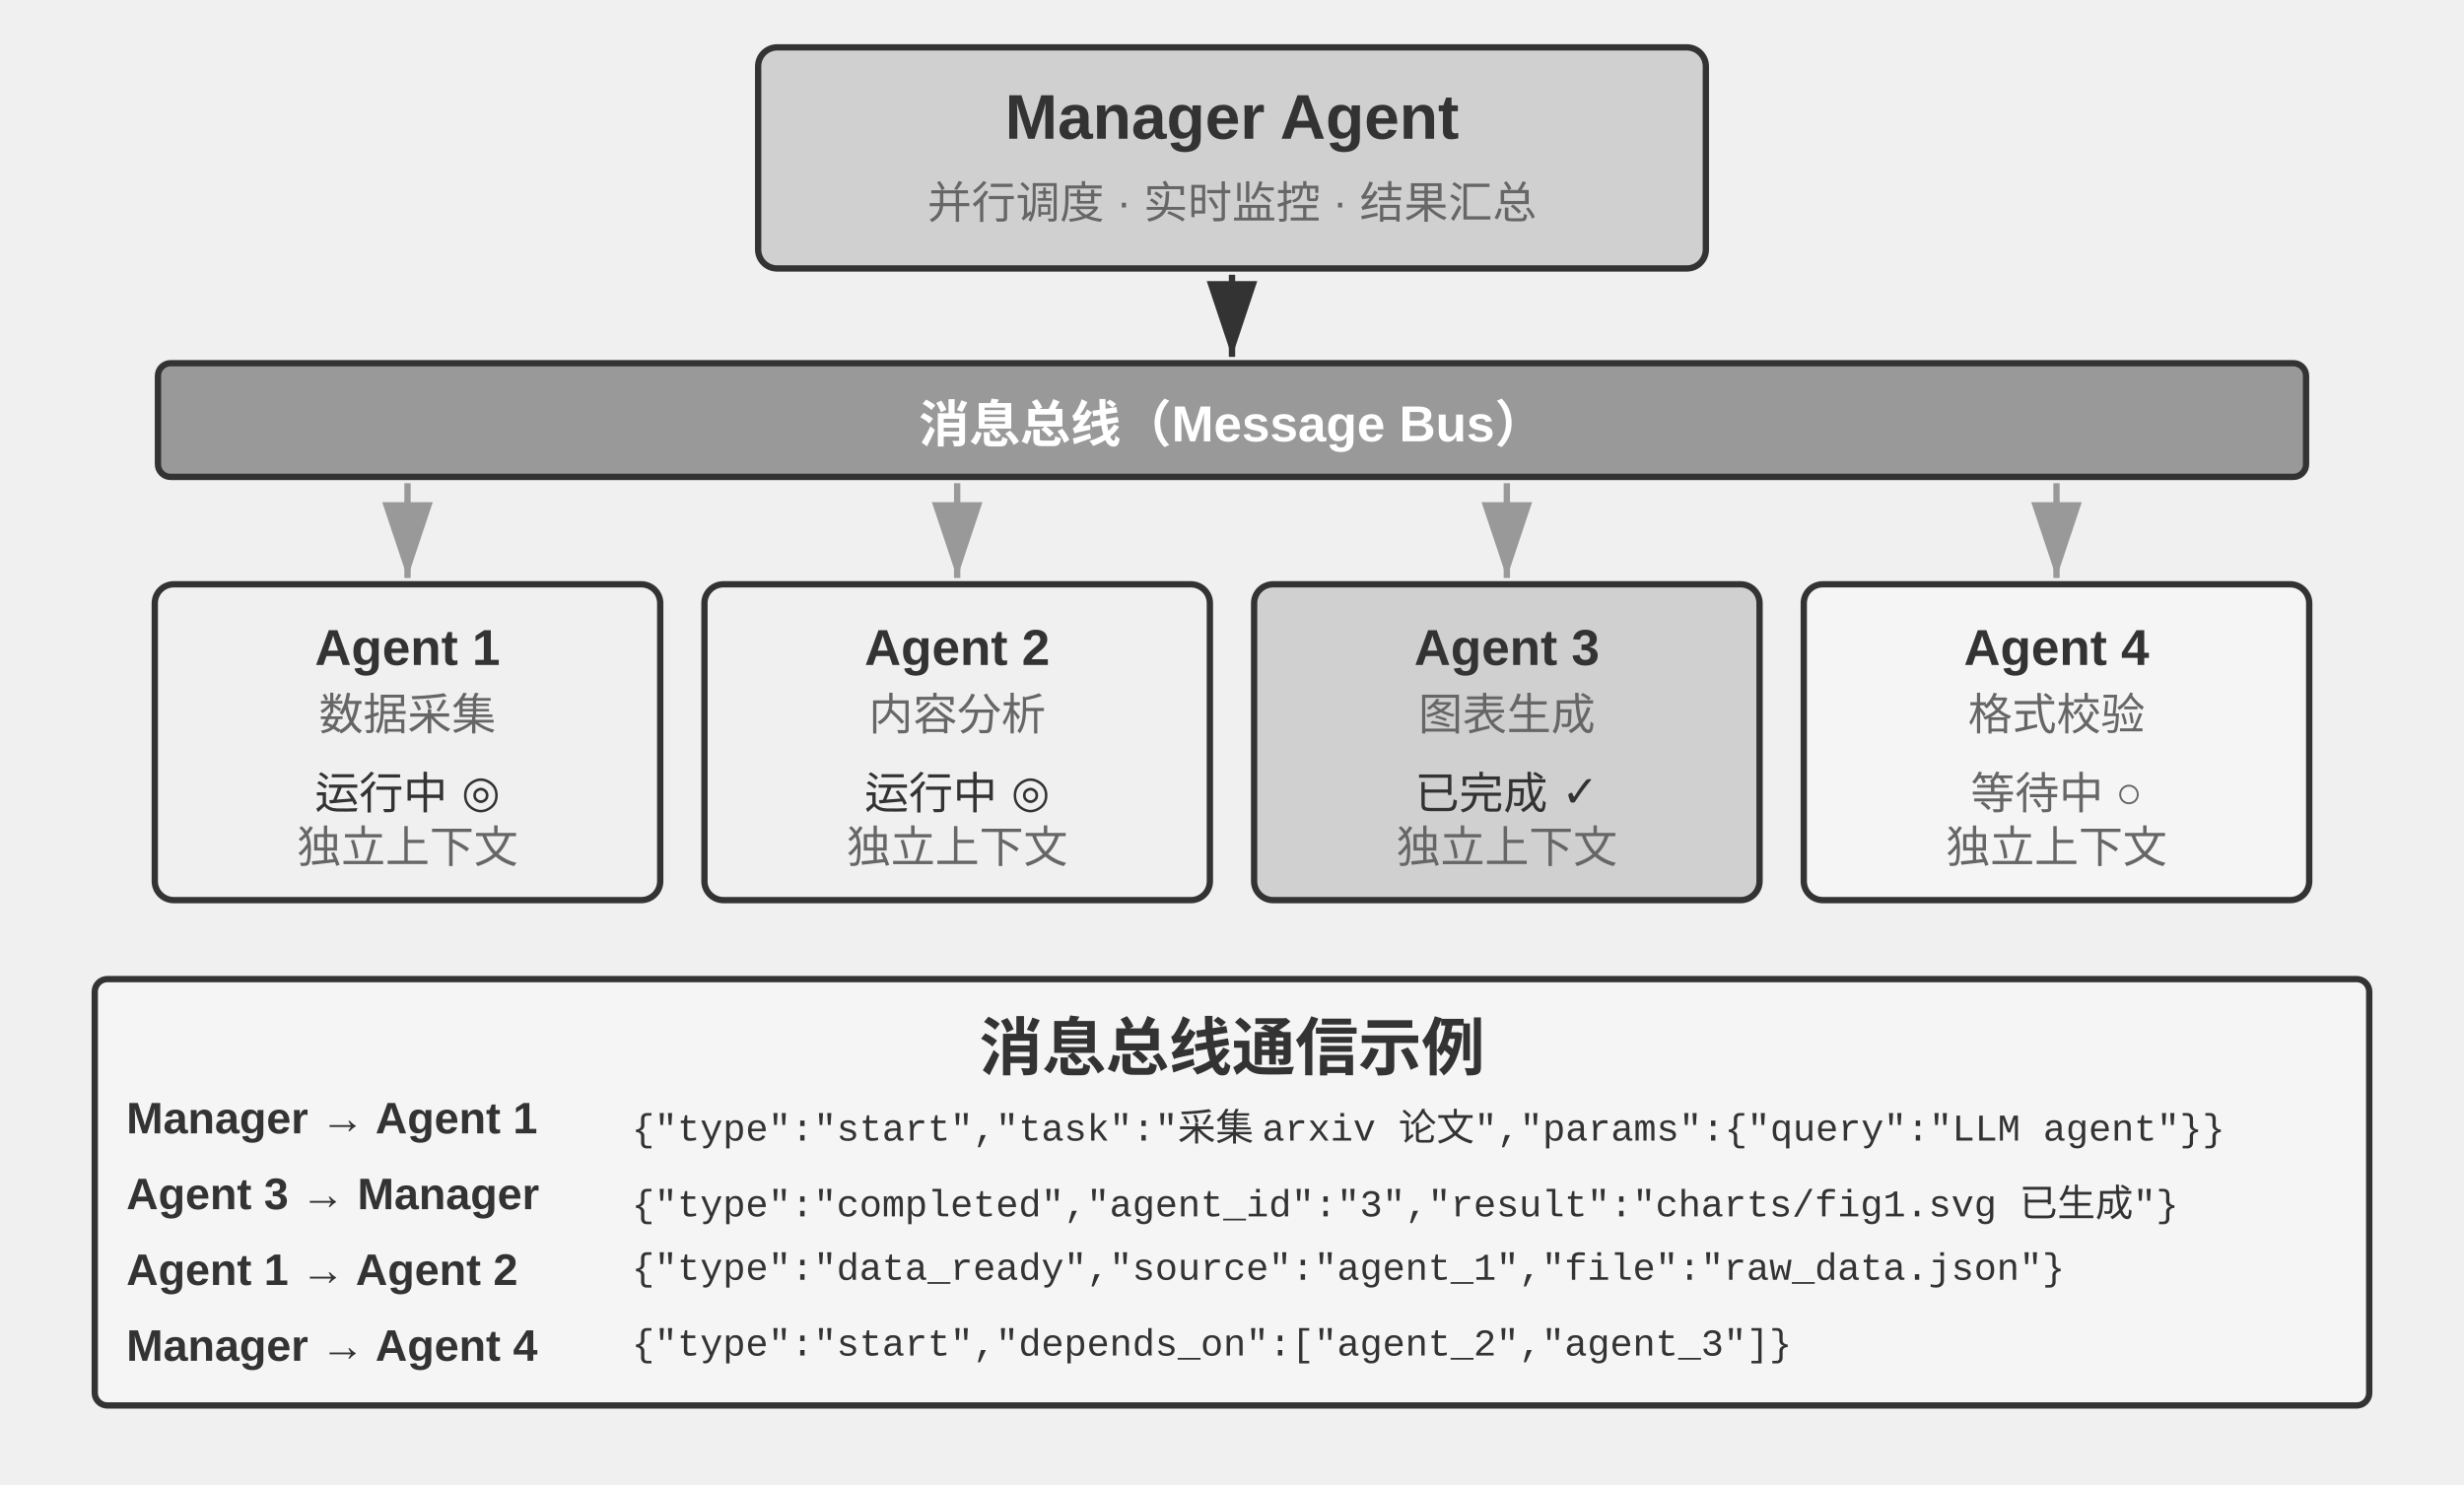
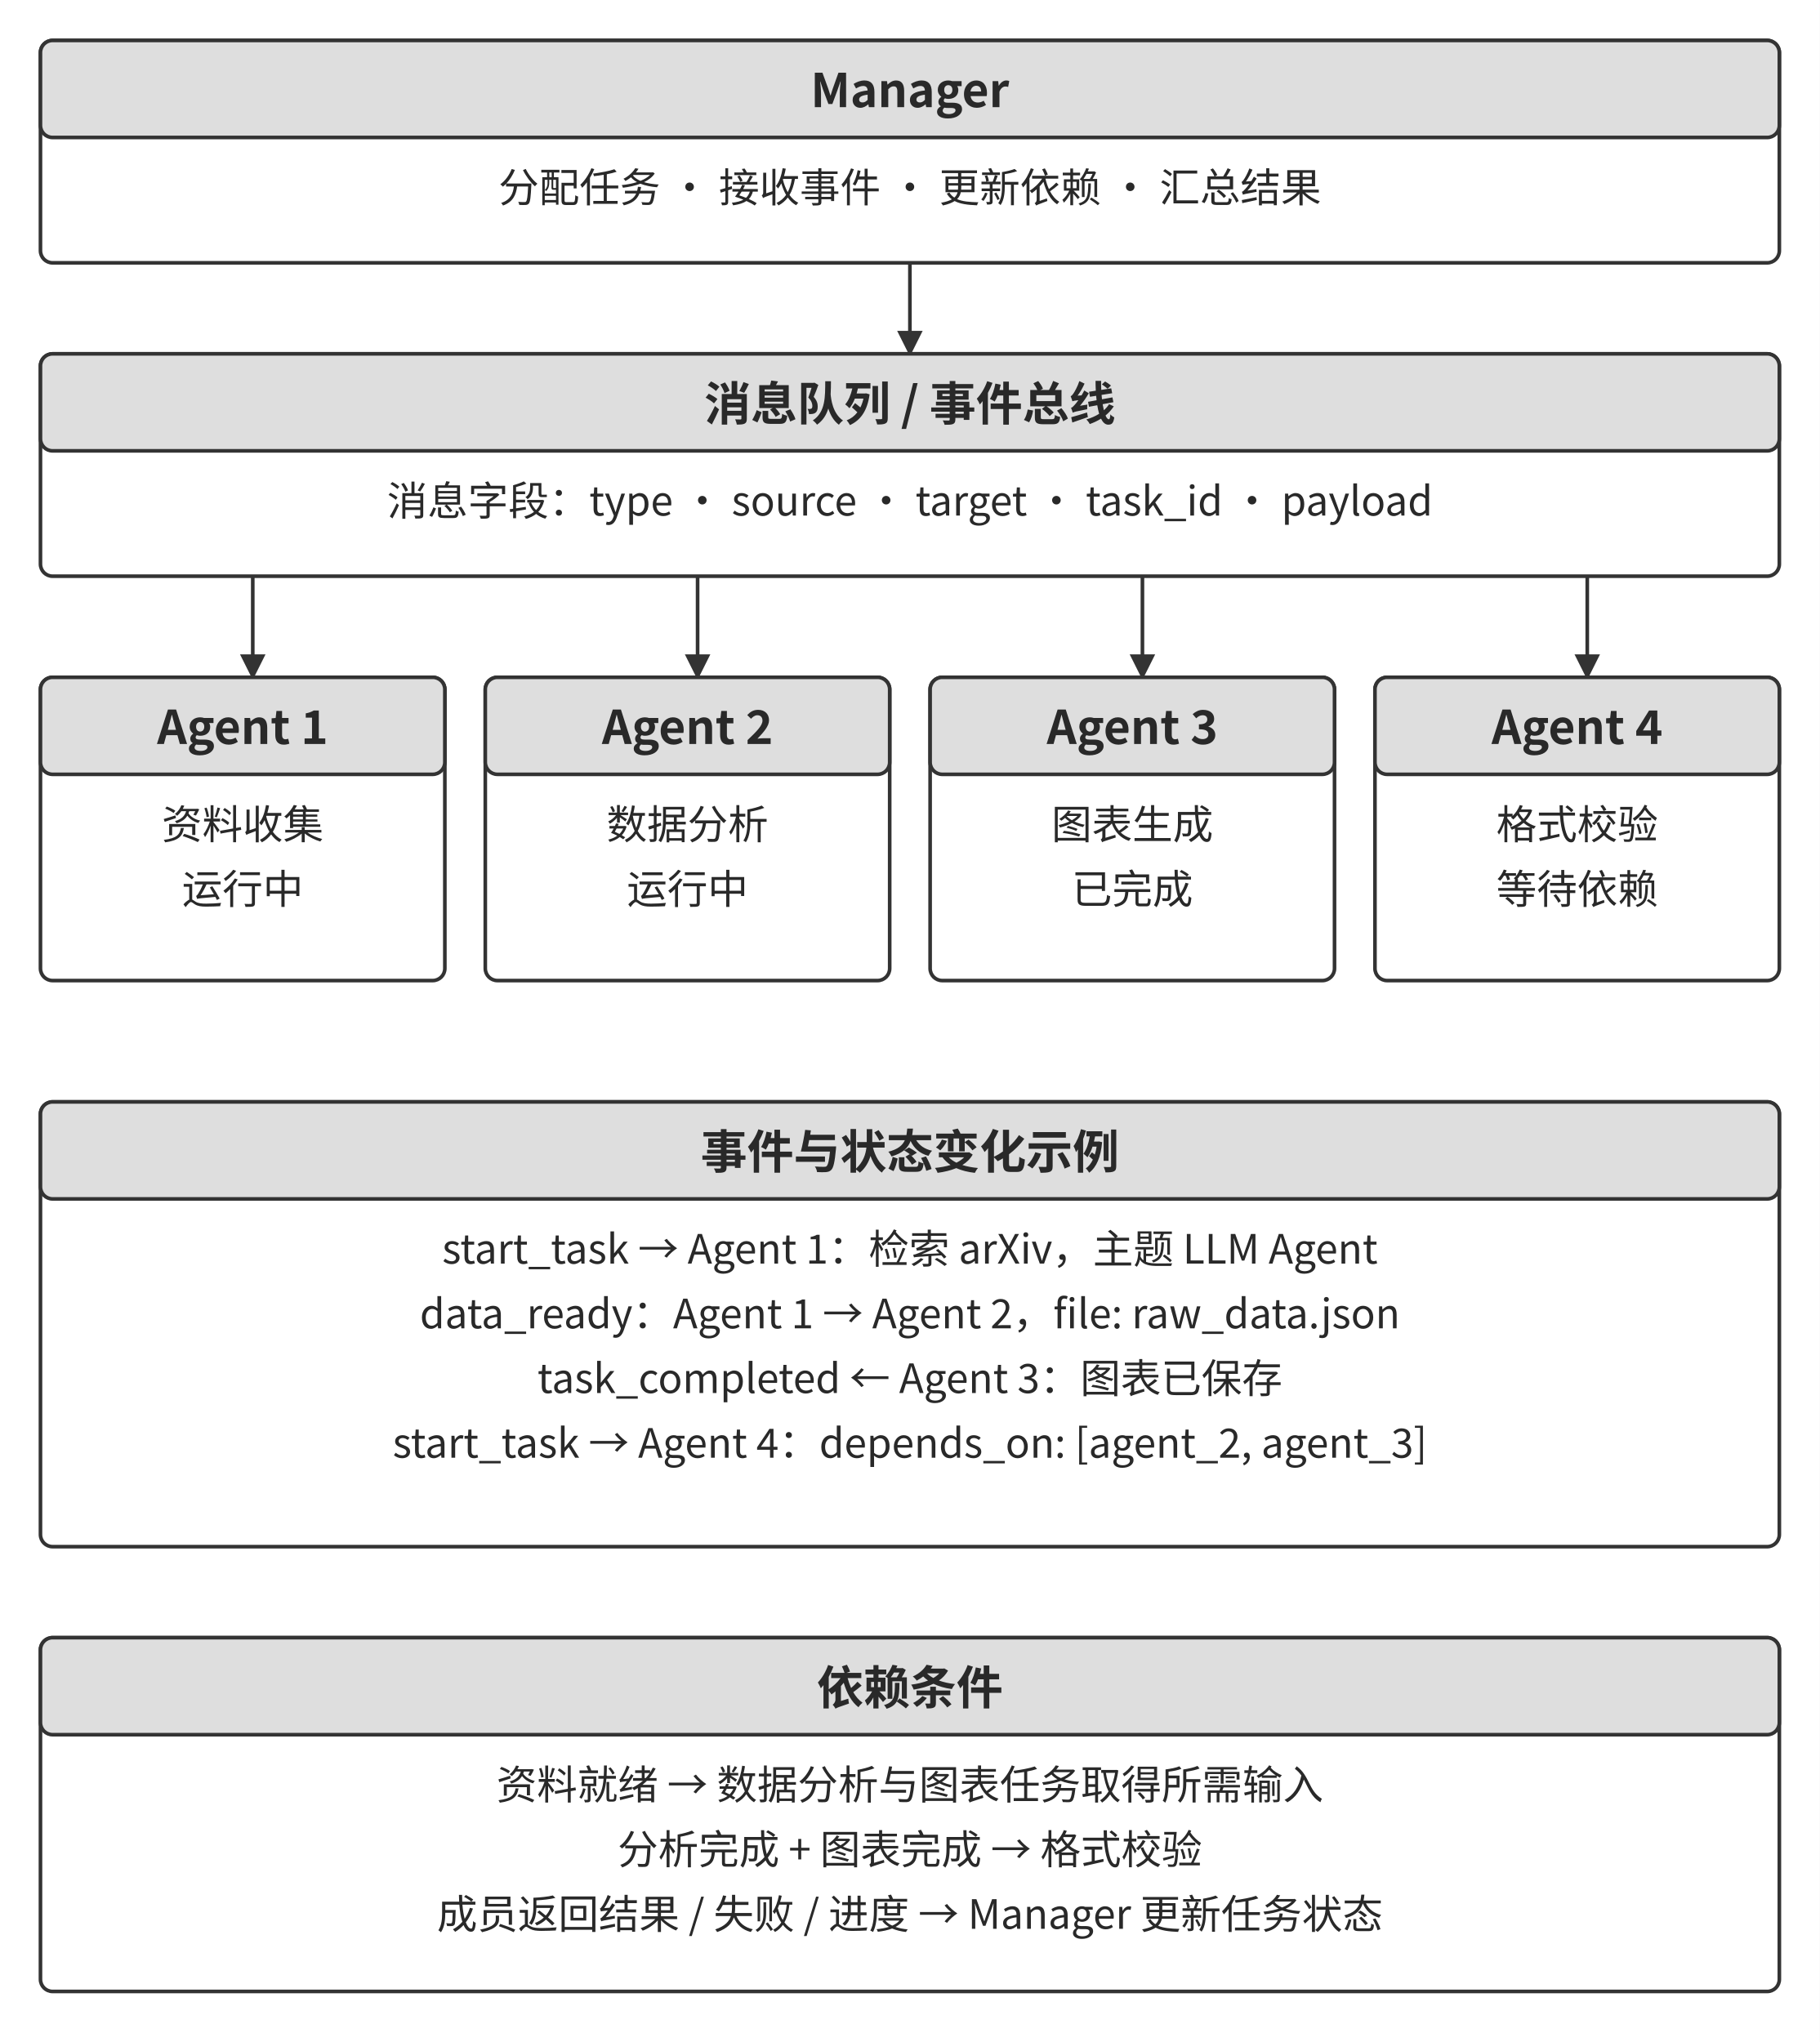
- <svg xmlns="http://www.w3.org/2000/svg" viewBox="0 40 780 470" width="780" height="470" style="background:#ffffff">
+ <svg xmlns="http://www.w3.org/2000/svg" width="150mm" height="168.33mm" viewBox="0 0 900 1010" role="img" aria-labelledby="title desc">
  <defs>
-     <marker id="ah" markerWidth="12" markerHeight="8" refX="12" refY="4" orient="auto">
-       <polygon points="0 0, 12 4, 0 8" fill="#333333" />
-     </marker>
-     <marker id="ah-light" markerWidth="12" markerHeight="8" refX="12" refY="4" orient="auto">
-       <polygon points="0 0, 12 4, 0 8" fill="#999999" />
+     <marker id="arrow" viewBox="0 0 10 10" refX="9" refY="5" markerWidth="7" markerHeight="7" orient="auto-start-reverse">
+       <path d="M0 0 L10 5 L0 10 Z" fill="#333333" />
    </marker>
  </defs>
-   <rect x="240" y="55" width="300" height="70" rx="6" fill="#d0d0d0" stroke="#333333" stroke-width="2" />
-   <text x="390" y="77" font-family="Arial, 'Helvetica Neue', Helvetica, 'PingFang SC', 'Microsoft YaHei', sans-serif" font-size="20" fill="#333333" text-anchor="middle" dominant-baseline="central" font-weight="bold">Manager Agent</text>
-   <text x="390" y="103" font-family="Arial, 'Helvetica Neue', Helvetica, 'PingFang SC', 'Microsoft YaHei', sans-serif" font-size="14" fill="#666666" text-anchor="middle" dominant-baseline="central" font-weight="normal">并行调度 · 实时监控 · 结果汇总</text>
-   <rect x="50" y="155" width="680" height="36" rx="4" fill="#999999" stroke="#333333" stroke-width="2" />
-   <text x="390" y="173" font-family="Arial, 'Helvetica Neue', Helvetica, 'PingFang SC', 'Microsoft YaHei', sans-serif" font-size="16" fill="#ffffff" text-anchor="middle" dominant-baseline="central" font-weight="bold">消息总线（Message Bus）</text>
-   <line x1="390" y1="127" x2="390" y2="153" stroke="#333333" stroke-width="2" marker-end="url(#ah)" />
-   <rect x="49" y="225" width="160" height="100" rx="6" fill="#f0f0f0" stroke="#333333" stroke-width="2" />
-   <text x="129" y="245" font-family="Arial, 'Helvetica Neue', Helvetica, 'PingFang SC', 'Microsoft YaHei', sans-serif" font-size="16" fill="#333333" text-anchor="middle" dominant-baseline="central" font-weight="bold">Agent 1</text>
-   <text x="129" y="265" font-family="Arial, 'Helvetica Neue', Helvetica, 'PingFang SC', 'Microsoft YaHei', sans-serif" font-size="14" fill="#666666" text-anchor="middle" dominant-baseline="central" font-weight="normal">数据采集</text>
-   <text x="129" y="290" font-family="Arial, 'Helvetica Neue', Helvetica, 'PingFang SC', 'Microsoft YaHei', sans-serif" font-size="14" fill="#333333" text-anchor="middle" dominant-baseline="central" font-weight="normal">运行中 ◎</text>
-   <text x="129" y="307" font-family="Arial, 'Helvetica Neue', Helvetica, 'PingFang SC', 'Microsoft YaHei', sans-serif" font-size="14" fill="#666666" text-anchor="middle" dominant-baseline="central" font-weight="normal">独立上下文</text>
-   <line x1="129" y1="193" x2="129" y2="223" stroke="#999999" stroke-width="2" marker-end="url(#ah-light)" />
-   <rect x="223" y="225" width="160" height="100" rx="6" fill="#f0f0f0" stroke="#333333" stroke-width="2" />
-   <text x="303" y="245" font-family="Arial, 'Helvetica Neue', Helvetica, 'PingFang SC', 'Microsoft YaHei', sans-serif" font-size="16" fill="#333333" text-anchor="middle" dominant-baseline="central" font-weight="bold">Agent 2</text>
-   <text x="303" y="265" font-family="Arial, 'Helvetica Neue', Helvetica, 'PingFang SC', 'Microsoft YaHei', sans-serif" font-size="14" fill="#666666" text-anchor="middle" dominant-baseline="central" font-weight="normal">内容分析</text>
-   <text x="303" y="290" font-family="Arial, 'Helvetica Neue', Helvetica, 'PingFang SC', 'Microsoft YaHei', sans-serif" font-size="14" fill="#333333" text-anchor="middle" dominant-baseline="central" font-weight="normal">运行中 ◎</text>
-   <text x="303" y="307" font-family="Arial, 'Helvetica Neue', Helvetica, 'PingFang SC', 'Microsoft YaHei', sans-serif" font-size="14" fill="#666666" text-anchor="middle" dominant-baseline="central" font-weight="normal">独立上下文</text>
-   <line x1="303" y1="193" x2="303" y2="223" stroke="#999999" stroke-width="2" marker-end="url(#ah-light)" />
-   <rect x="397" y="225" width="160" height="100" rx="6" fill="#d0d0d0" stroke="#333333" stroke-width="2" />
-   <text x="477" y="245" font-family="Arial, 'Helvetica Neue', Helvetica, 'PingFang SC', 'Microsoft YaHei', sans-serif" font-size="16" fill="#333333" text-anchor="middle" dominant-baseline="central" font-weight="bold">Agent 3</text>
-   <text x="477" y="265" font-family="Arial, 'Helvetica Neue', Helvetica, 'PingFang SC', 'Microsoft YaHei', sans-serif" font-size="14" fill="#666666" text-anchor="middle" dominant-baseline="central" font-weight="normal">图表生成</text>
-   <text x="477" y="290" font-family="Arial, 'Helvetica Neue', Helvetica, 'PingFang SC', 'Microsoft YaHei', sans-serif" font-size="14" fill="#333333" text-anchor="middle" dominant-baseline="central" font-weight="normal">已完成 ✓</text>
-   <text x="477" y="307" font-family="Arial, 'Helvetica Neue', Helvetica, 'PingFang SC', 'Microsoft YaHei', sans-serif" font-size="14" fill="#666666" text-anchor="middle" dominant-baseline="central" font-weight="normal">独立上下文</text>
-   <line x1="477" y1="193" x2="477" y2="223" stroke="#999999" stroke-width="2" marker-end="url(#ah-light)" />
-   <rect x="571" y="225" width="160" height="100" rx="6" fill="#f5f5f5" stroke="#333333" stroke-width="2" />
-   <text x="651" y="245" font-family="Arial, 'Helvetica Neue', Helvetica, 'PingFang SC', 'Microsoft YaHei', sans-serif" font-size="16" fill="#333333" text-anchor="middle" dominant-baseline="central" font-weight="bold">Agent 4</text>
-   <text x="651" y="265" font-family="Arial, 'Helvetica Neue', Helvetica, 'PingFang SC', 'Microsoft YaHei', sans-serif" font-size="14" fill="#666666" text-anchor="middle" dominant-baseline="central" font-weight="normal">格式校验</text>
-   <text x="651" y="290" font-family="Arial, 'Helvetica Neue', Helvetica, 'PingFang SC', 'Microsoft YaHei', sans-serif" font-size="14" fill="#666666" text-anchor="middle" dominant-baseline="central" font-weight="normal">等待中 ○</text>
-   <text x="651" y="307" font-family="Arial, 'Helvetica Neue', Helvetica, 'PingFang SC', 'Microsoft YaHei', sans-serif" font-size="14" fill="#666666" text-anchor="middle" dominant-baseline="central" font-weight="normal">独立上下文</text>
-   <line x1="651" y1="193" x2="651" y2="223" stroke="#999999" stroke-width="2" marker-end="url(#ah-light)" />
-   <rect x="30" y="350" width="720" height="135" rx="4" fill="#f5f5f5" stroke="#333333" stroke-width="2" />
-   <text x="390" y="370" font-family="Arial, 'Helvetica Neue', Helvetica, 'PingFang SC', 'Microsoft YaHei', sans-serif" font-size="20" fill="#333333" text-anchor="middle" dominant-baseline="central" font-weight="bold">消息总线通信示例</text>
-   <text x="40" y="394" font-family="Arial, 'Helvetica Neue', Helvetica, 'PingFang SC', 'Microsoft YaHei', sans-serif" font-size="14" fill="#333333" text-anchor="start" dominant-baseline="central" font-weight="bold">Manager → Agent 1</text>
-   <text x="200" y="394" font-family="'Courier New', Courier, monospace" font-size="12" fill="#333333" text-anchor="start" dominant-baseline="central">{"type":"start","task":"采集 arxiv 论文","params":{"query":"LLM agent"}}</text>
-   <text x="40" y="418" font-family="Arial, 'Helvetica Neue', Helvetica, 'PingFang SC', 'Microsoft YaHei', sans-serif" font-size="14" fill="#333333" text-anchor="start" dominant-baseline="central" font-weight="bold">Agent 3 → Manager</text>
-   <text x="200" y="418" font-family="'Courier New', Courier, monospace" font-size="12" fill="#333333" text-anchor="start" dominant-baseline="central">{"type":"completed","agent_id":"3","result":"charts/fig1.svg 已生成"}</text>
-   <text x="40" y="442" font-family="Arial, 'Helvetica Neue', Helvetica, 'PingFang SC', 'Microsoft YaHei', sans-serif" font-size="14" fill="#333333" text-anchor="start" dominant-baseline="central" font-weight="bold">Agent 1 → Agent 2</text>
-   <text x="200" y="442" font-family="'Courier New', Courier, monospace" font-size="12" fill="#333333" text-anchor="start" dominant-baseline="central">{"type":"data_ready","source":"agent_1","file":"raw_data.json"}</text>
-   <text x="40" y="466" font-family="Arial, 'Helvetica Neue', Helvetica, 'PingFang SC', 'Microsoft YaHei', sans-serif" font-size="14" fill="#333333" text-anchor="start" dominant-baseline="central" font-weight="bold">Manager → Agent 4</text>
-   <text x="200" y="466" font-family="'Courier New', Courier, monospace" font-size="12" fill="#333333" text-anchor="start" dominant-baseline="central">{"type":"start","depends_on":["agent_2","agent_3"]}</text>
+   <rect width="900" height="1010" fill="#ffffff" />
+   <rect x="20" y="20" width="860" height="110" rx="6" fill="#ffffff" stroke="#333333" stroke-width="1.8" />
+   <rect x="20" y="20" width="860" height="48" rx="6" fill="#dedede" stroke="#333333" stroke-width="1.8" />
+   <text x="450.0" y="53" text-anchor="middle" font-family="Noto Sans CJK SC,Source Han Sans CN,Microsoft YaHei,sans-serif" font-size="23" font-weight="700" fill="#292929">Manager</text>
+   <text x="450.0" y="100" text-anchor="middle" font-family="Noto Sans CJK SC,Source Han Sans CN,Microsoft YaHei,sans-serif" font-size="20" font-weight="400" fill="#292929">分配任务 · 接收事件 · 更新依赖 · 汇总结果</text>
+   <path d="M 450 130 L 450 175" fill="none" stroke="#333333" stroke-width="1.8" marker-end="url(#arrow)" />
+   <rect x="20" y="175" width="860" height="110" rx="6" fill="#ffffff" stroke="#333333" stroke-width="1.8" />
+   <rect x="20" y="175" width="860" height="48" rx="6" fill="#dedede" stroke="#333333" stroke-width="1.8" />
+   <text x="450.0" y="208" text-anchor="middle" font-family="Noto Sans CJK SC,Source Han Sans CN,Microsoft YaHei,sans-serif" font-size="23" font-weight="700" fill="#292929">消息队列 / 事件总线</text>
+   <text x="450.0" y="255" text-anchor="middle" font-family="Noto Sans CJK SC,Source Han Sans CN,Microsoft YaHei,sans-serif" font-size="20" font-weight="400" fill="#292929">消息字段：type · source · target · task_id · payload</text>
+   <path d="M 125 285 L 125 335" fill="none" stroke="#333333" stroke-width="1.8" marker-end="url(#arrow)" />
+   <path d="M 345 285 L 345 335" fill="none" stroke="#333333" stroke-width="1.8" marker-end="url(#arrow)" />
+   <path d="M 565 285 L 565 335" fill="none" stroke="#333333" stroke-width="1.8" marker-end="url(#arrow)" />
+   <path d="M 785 285 L 785 335" fill="none" stroke="#333333" stroke-width="1.8" marker-end="url(#arrow)" />
+   <rect x="20" y="335" width="200" height="150" rx="6" fill="#ffffff" stroke="#333333" stroke-width="1.8" />
+   <rect x="20" y="335" width="200" height="48" rx="6" fill="#dedede" stroke="#333333" stroke-width="1.8" />
+   <text x="120.0" y="368" text-anchor="middle" font-family="Noto Sans CJK SC,Source Han Sans CN,Microsoft YaHei,sans-serif" font-size="23" font-weight="700" fill="#292929">Agent 1</text>
+   <text x="120.0" y="415" text-anchor="middle" font-family="Noto Sans CJK SC,Source Han Sans CN,Microsoft YaHei,sans-serif" font-size="20" font-weight="400" fill="#292929">资料收集</text>
+   <text x="120.0" y="447" text-anchor="middle" font-family="Noto Sans CJK SC,Source Han Sans CN,Microsoft YaHei,sans-serif" font-size="20" font-weight="400" fill="#292929">运行中</text>
+   <rect x="240" y="335" width="200" height="150" rx="6" fill="#ffffff" stroke="#333333" stroke-width="1.8" />
+   <rect x="240" y="335" width="200" height="48" rx="6" fill="#dedede" stroke="#333333" stroke-width="1.8" />
+   <text x="340.0" y="368" text-anchor="middle" font-family="Noto Sans CJK SC,Source Han Sans CN,Microsoft YaHei,sans-serif" font-size="23" font-weight="700" fill="#292929">Agent 2</text>
+   <text x="340.0" y="415" text-anchor="middle" font-family="Noto Sans CJK SC,Source Han Sans CN,Microsoft YaHei,sans-serif" font-size="20" font-weight="400" fill="#292929">数据分析</text>
+   <text x="340.0" y="447" text-anchor="middle" font-family="Noto Sans CJK SC,Source Han Sans CN,Microsoft YaHei,sans-serif" font-size="20" font-weight="400" fill="#292929">运行中</text>
+   <rect x="460" y="335" width="200" height="150" rx="6" fill="#ffffff" stroke="#333333" stroke-width="1.8" />
+   <rect x="460" y="335" width="200" height="48" rx="6" fill="#dedede" stroke="#333333" stroke-width="1.8" />
+   <text x="560.0" y="368" text-anchor="middle" font-family="Noto Sans CJK SC,Source Han Sans CN,Microsoft YaHei,sans-serif" font-size="23" font-weight="700" fill="#292929">Agent 3</text>
+   <text x="560.0" y="415" text-anchor="middle" font-family="Noto Sans CJK SC,Source Han Sans CN,Microsoft YaHei,sans-serif" font-size="20" font-weight="400" fill="#292929">图表生成</text>
+   <text x="560.0" y="447" text-anchor="middle" font-family="Noto Sans CJK SC,Source Han Sans CN,Microsoft YaHei,sans-serif" font-size="20" font-weight="400" fill="#292929">已完成</text>
+   <rect x="680" y="335" width="200" height="150" rx="6" fill="#ffffff" stroke="#333333" stroke-width="1.8" />
+   <rect x="680" y="335" width="200" height="48" rx="6" fill="#dedede" stroke="#333333" stroke-width="1.8" />
+   <text x="780.0" y="368" text-anchor="middle" font-family="Noto Sans CJK SC,Source Han Sans CN,Microsoft YaHei,sans-serif" font-size="23" font-weight="700" fill="#292929">Agent 4</text>
+   <text x="780.0" y="415" text-anchor="middle" font-family="Noto Sans CJK SC,Source Han Sans CN,Microsoft YaHei,sans-serif" font-size="20" font-weight="400" fill="#292929">格式校验</text>
+   <text x="780.0" y="447" text-anchor="middle" font-family="Noto Sans CJK SC,Source Han Sans CN,Microsoft YaHei,sans-serif" font-size="20" font-weight="400" fill="#292929">等待依赖</text>
+   <rect x="20" y="545" width="860" height="220" rx="6" fill="#ffffff" stroke="#333333" stroke-width="1.8" />
+   <rect x="20" y="545" width="860" height="48" rx="6" fill="#dedede" stroke="#333333" stroke-width="1.8" />
+   <text x="450.0" y="578" text-anchor="middle" font-family="Noto Sans CJK SC,Source Han Sans CN,Microsoft YaHei,sans-serif" font-size="23" font-weight="700" fill="#292929">事件与状态变化示例</text>
+   <text x="450.0" y="625" text-anchor="middle" font-family="Noto Sans CJK SC,Source Han Sans CN,Microsoft YaHei,sans-serif" font-size="20" font-weight="400" fill="#292929">start_task → Agent 1：检索 arXiv，主题 LLM Agent</text>
+   <text x="450.0" y="657" text-anchor="middle" font-family="Noto Sans CJK SC,Source Han Sans CN,Microsoft YaHei,sans-serif" font-size="20" font-weight="400" fill="#292929">data_ready：Agent 1 → Agent 2，file: raw_data.json</text>
+   <text x="450.0" y="689" text-anchor="middle" font-family="Noto Sans CJK SC,Source Han Sans CN,Microsoft YaHei,sans-serif" font-size="20" font-weight="400" fill="#292929">task_completed ← Agent 3：图表已保存</text>
+   <text x="450.0" y="721" text-anchor="middle" font-family="Noto Sans CJK SC,Source Han Sans CN,Microsoft YaHei,sans-serif" font-size="20" font-weight="400" fill="#292929">start_task → Agent 4：depends_on: [agent_2, agent_3]</text>
+   <rect x="20" y="810" width="860" height="175" rx="6" fill="#ffffff" stroke="#333333" stroke-width="1.8" />
+   <rect x="20" y="810" width="860" height="48" rx="6" fill="#dedede" stroke="#333333" stroke-width="1.8" />
+   <text x="450.0" y="843" text-anchor="middle" font-family="Noto Sans CJK SC,Source Han Sans CN,Microsoft YaHei,sans-serif" font-size="23" font-weight="700" fill="#292929">依赖条件</text>
+   <text x="450.0" y="890" text-anchor="middle" font-family="Noto Sans CJK SC,Source Han Sans CN,Microsoft YaHei,sans-serif" font-size="20" font-weight="400" fill="#292929">资料就绪 → 数据分析与图表任务取得所需输入</text>
+   <text x="450.0" y="922" text-anchor="middle" font-family="Noto Sans CJK SC,Source Han Sans CN,Microsoft YaHei,sans-serif" font-size="20" font-weight="400" fill="#292929">分析完成 + 图表完成 → 格式校验</text>
+   <text x="450.0" y="954" text-anchor="middle" font-family="Noto Sans CJK SC,Source Han Sans CN,Microsoft YaHei,sans-serif" font-size="20" font-weight="400" fill="#292929">成员返回结果 / 失败 / 进度 → Manager 更新任务状态</text>
</svg>
